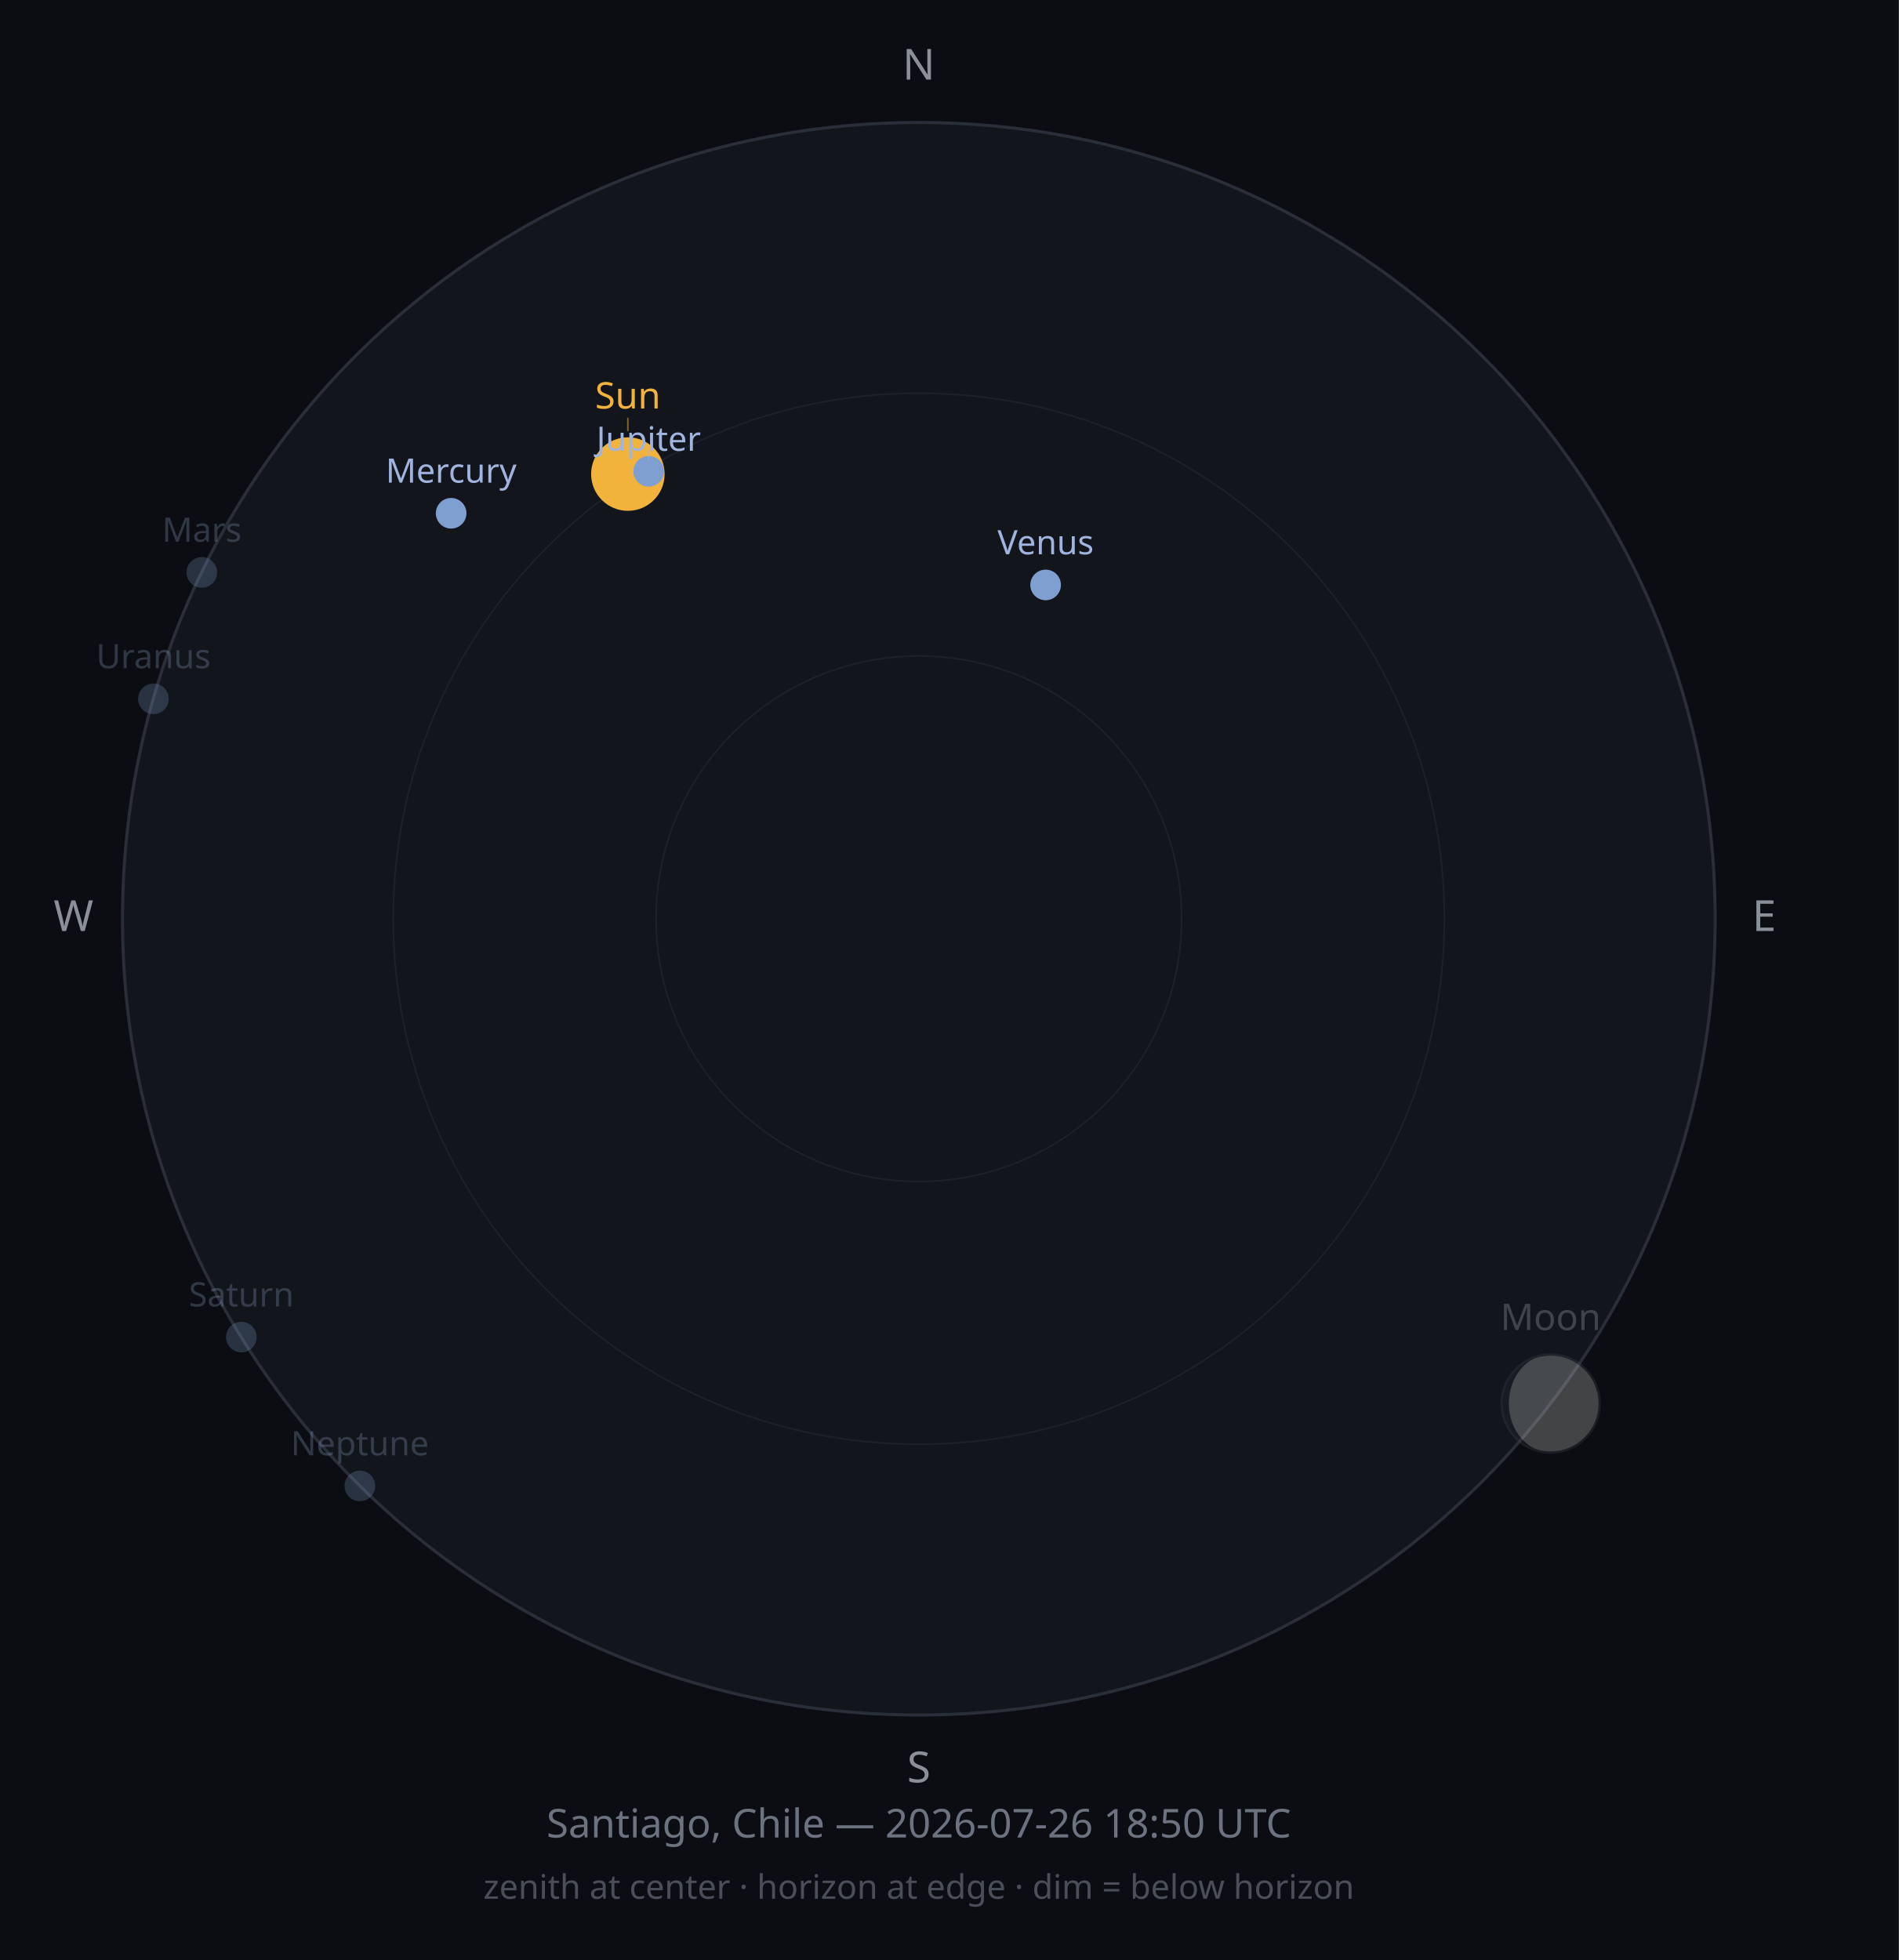
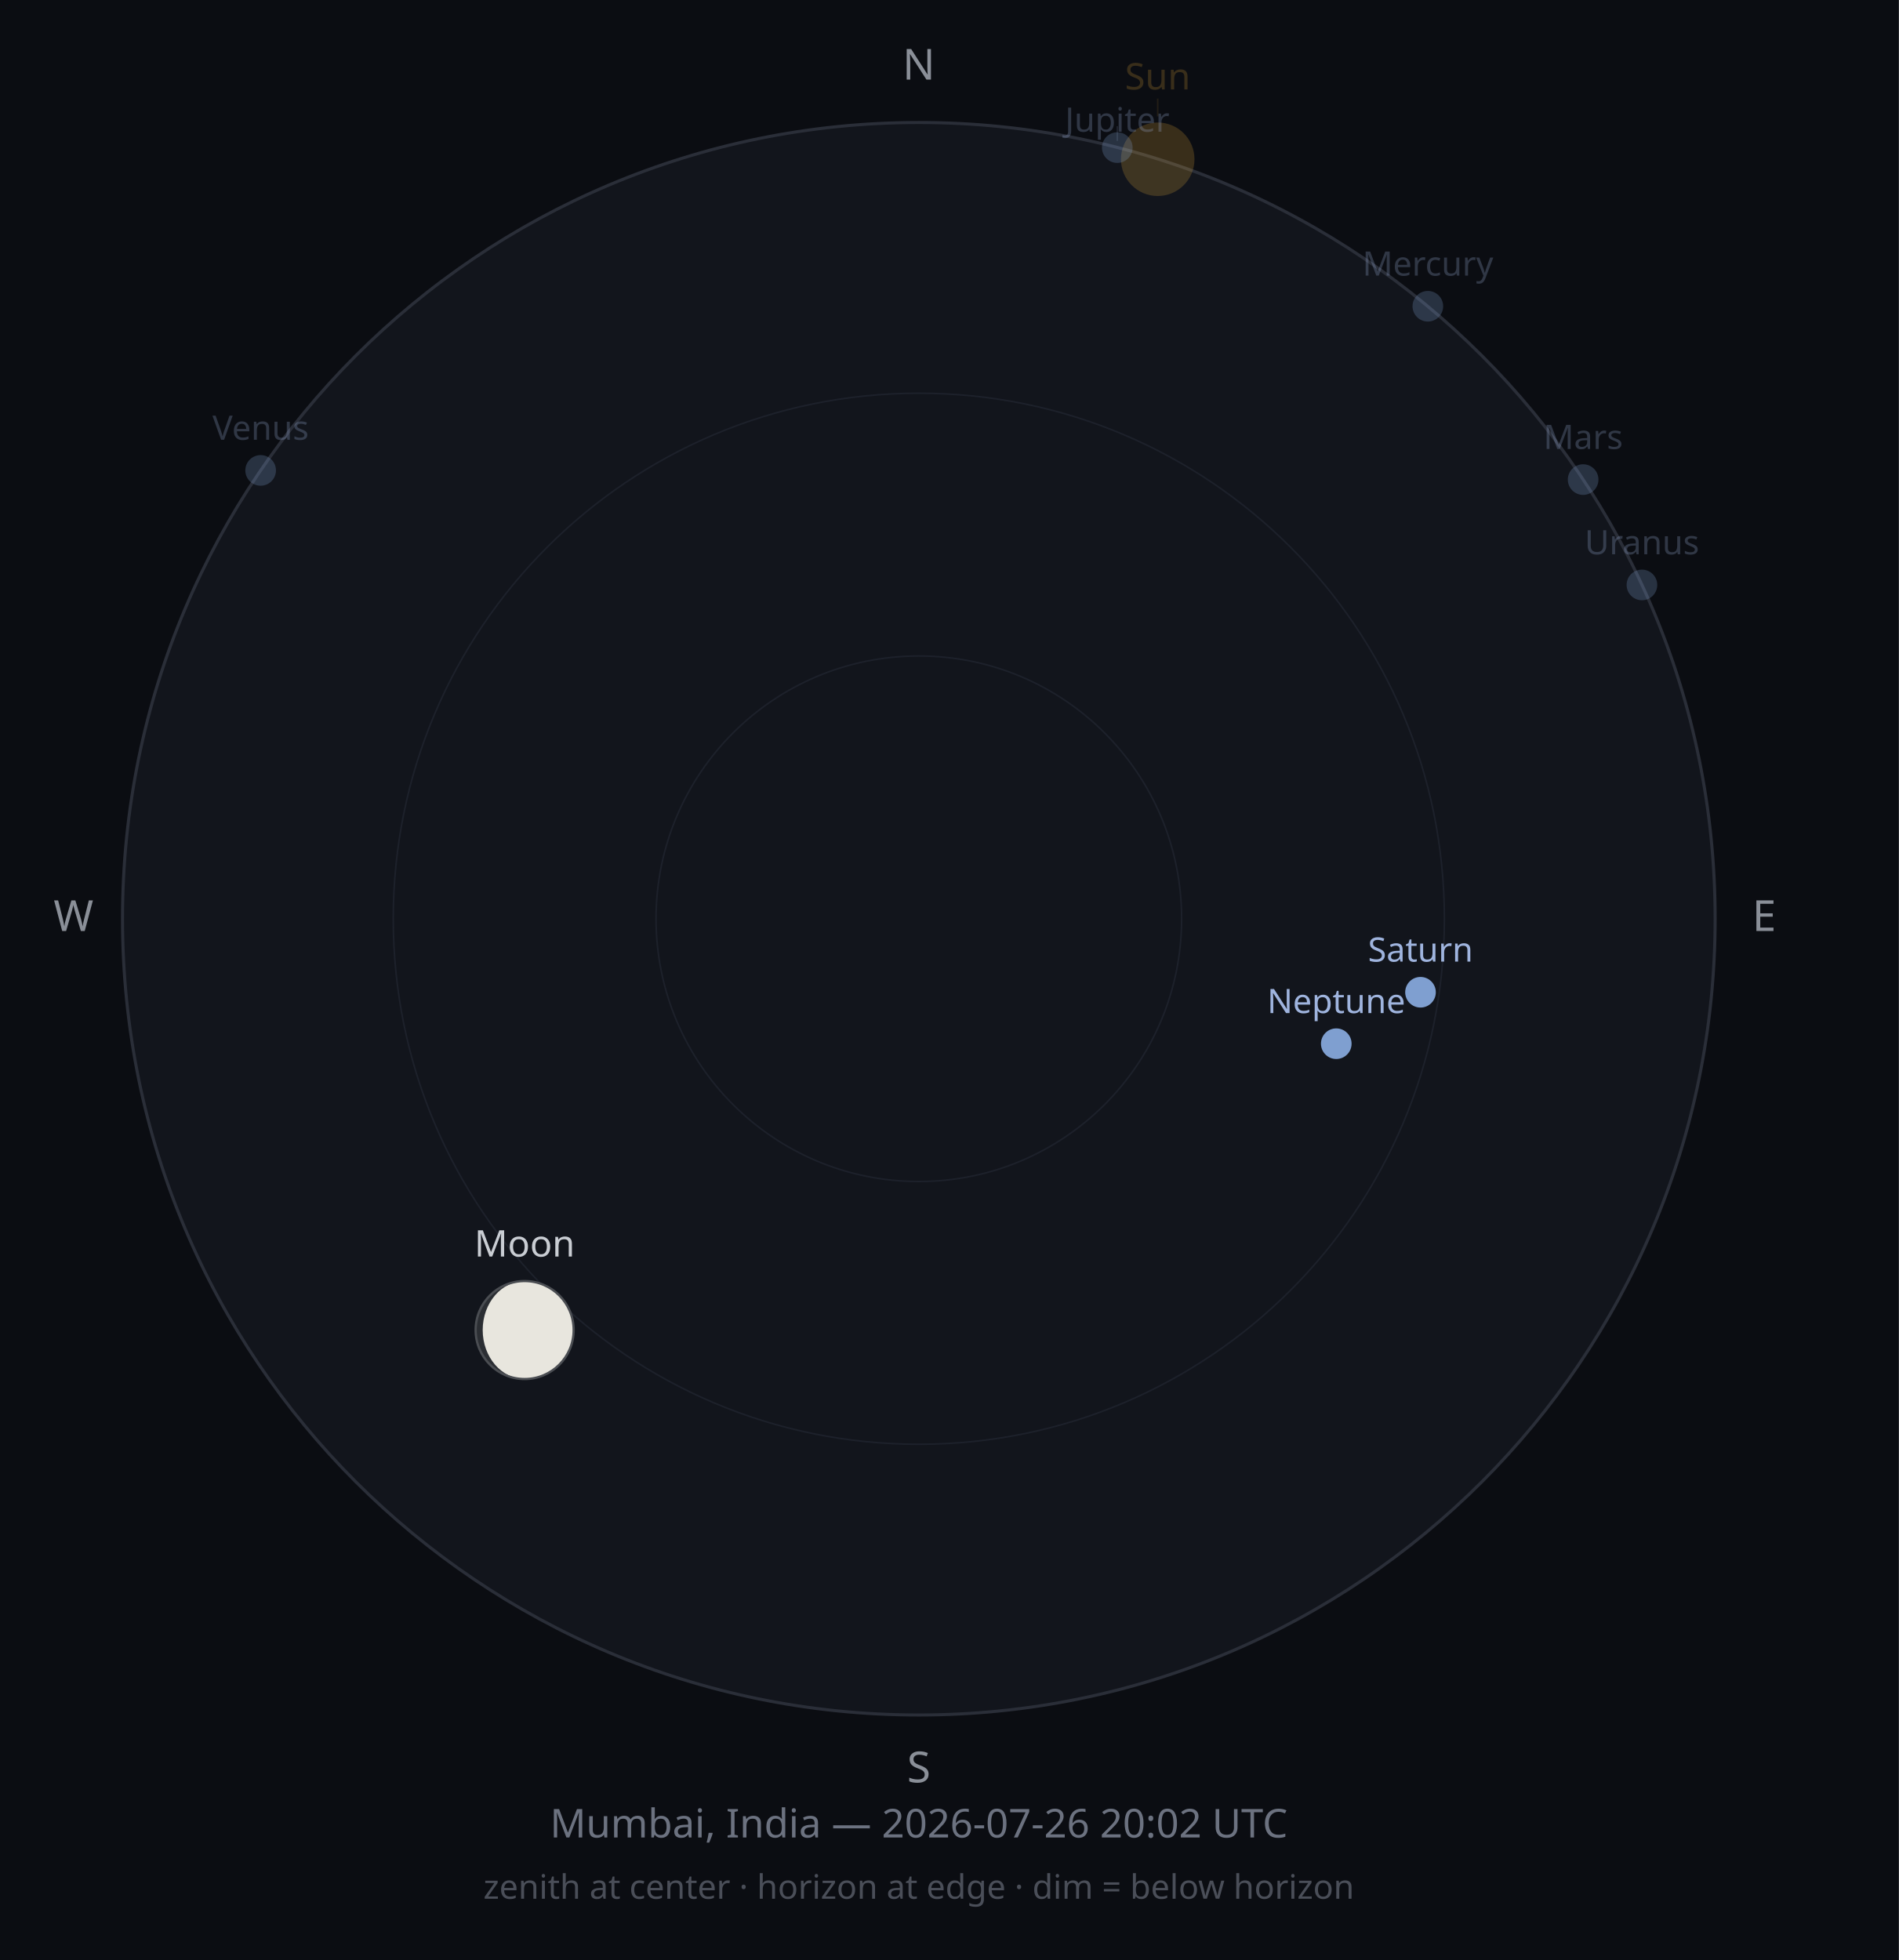
<svg xmlns="http://www.w3.org/2000/svg" width="620" height="640" viewBox="0 0 620 640">
  <rect width="620" height="640" fill="#0B0D12" />
  <circle cx="300" cy="300" r="260" fill="#12151C" stroke="#2A2E38" stroke-width="1" />
  <circle cx="300" cy="300" r="171.6" fill="none" stroke="#1D212B" stroke-width="0.5" />
  <circle cx="300" cy="300" r="85.8" fill="none" stroke="#1D212B" stroke-width="0.5" />
  <text x="300" y="26" font-size="14" fill="#8A8F98" text-anchor="middle" font-family="sans-serif">N</text>
  <text x="576" y="304" font-size="14" fill="#8A8F98" text-anchor="middle" font-family="sans-serif">E</text>
  <text x="300" y="582" font-size="14" fill="#8A8F98" text-anchor="middle" font-family="sans-serif">S</text>
  <text x="24" y="304" font-size="14" fill="#8A8F98" text-anchor="middle" font-family="sans-serif">W</text>
-   <circle cx="205.0" cy="154.8" r="12" fill="#F2B33D" opacity="1" />
-   <line x1="205.0" y1="140.8" x2="205.0" y2="136.4" stroke="#F2B33D" stroke-width="0.5" opacity="0.50" />
-   <text x="205.0" y="133.4" font-size="12" fill="#F2B33D" opacity="1" text-anchor="middle" font-family="sans-serif">Sun</text>
-   <g opacity="0.25">
-     <circle cx="506.3" cy="458.3" r="16" fill="#2B2E33" />
-     <path d="M506.287,442.258 A16,16 0 0,1 506.287,474.258 A13.645,16 0 0,1 506.287,442.258 Z" fill="#E8E6DE" />
-     <circle cx="506.3" cy="458.3" r="16" fill="none" stroke="#4A4D52" stroke-width="0.75" />
+   <circle cx="378.0" cy="52.0" r="12" fill="#F2B33D" opacity="0.2" />
+   <line x1="378.0" y1="38.0" x2="378.0" y2="32.2" stroke="#F2B33D" stroke-width="0.5" opacity="0.10" />
+   <text x="378.0" y="29.2" font-size="12" fill="#F2B33D" opacity="0.2" text-anchor="middle" font-family="sans-serif">Sun</text>
+   <g opacity="1">
+     <circle cx="171.3" cy="434.3" r="16" fill="#2B2E33" />
+     <path d="M171.325,418.29 A16,16 0 0,1 171.325,450.29 A13.724,16 0 0,1 171.325,418.29 Z" fill="#E8E6DE" />
+     <circle cx="171.3" cy="434.3" r="16" fill="none" stroke="#4A4D52" stroke-width="0.75" />
  </g>
-   <text x="506.3" y="434.3" font-size="12" fill="#C9CDD3" opacity="0.25" text-anchor="middle" font-family="sans-serif">Moon</text>
-   <circle cx="147.3" cy="167.6" r="5" fill="#7F9FD0" opacity="1" />
-   <text x="147.3" y="157.6" font-size="11" fill="#9FB4DE" opacity="1" text-anchor="middle" font-family="sans-serif">Mercury</text>
-   <circle cx="341.4" cy="191.0" r="5" fill="#7F9FD0" opacity="1" />
-   <text x="341.4" y="181.0" font-size="11" fill="#9FB4DE" opacity="1" text-anchor="middle" font-family="sans-serif">Venus</text>
-   <circle cx="65.9" cy="186.9" r="5" fill="#7F9FD0" opacity="0.25" />
-   <text x="65.9" y="176.9" font-size="11" fill="#9FB4DE" opacity="0.25" text-anchor="middle" font-family="sans-serif">Mars</text>
-   <circle cx="211.8" cy="153.9" r="5" fill="#7F9FD0" opacity="1" />
-   <line x1="211.8" y1="146.9" x2="211.8" y2="150.2" stroke="#9FB4DE" stroke-width="0.5" opacity="0.50" />
-   <text x="211.8" y="147.2" font-size="11" fill="#9FB4DE" opacity="1" text-anchor="middle" font-family="sans-serif">Jupiter</text>
-   <circle cx="78.8" cy="436.6" r="5" fill="#7F9FD0" opacity="0.25" />
-   <text x="78.8" y="426.6" font-size="11" fill="#9FB4DE" opacity="0.25" text-anchor="middle" font-family="sans-serif">Saturn</text>
-   <circle cx="50.1" cy="228.2" r="5" fill="#7F9FD0" opacity="0.25" />
-   <text x="50.1" y="218.2" font-size="11" fill="#9FB4DE" opacity="0.25" text-anchor="middle" font-family="sans-serif">Uranus</text>
-   <circle cx="117.5" cy="485.2" r="5" fill="#7F9FD0" opacity="0.25" />
-   <text x="117.5" y="475.2" font-size="11" fill="#9FB4DE" opacity="0.25" text-anchor="middle" font-family="sans-serif">Neptune</text>
-   <text x="300" y="600" font-size="13" fill="#6C7280" text-anchor="middle" font-family="sans-serif">Santiago, Chile — 2026-07-26 18:50 UTC</text>
+   <text x="171.3" y="410.3" font-size="12" fill="#C9CDD3" opacity="1" text-anchor="middle" font-family="sans-serif">Moon</text>
+   <circle cx="466.2" cy="100.0" r="5" fill="#7F9FD0" opacity="0.25" />
+   <text x="466.2" y="90.0" font-size="11" fill="#9FB4DE" opacity="0.25" text-anchor="middle" font-family="sans-serif">Mercury</text>
+   <circle cx="85.1" cy="153.6" r="5" fill="#7F9FD0" opacity="0.25" />
+   <text x="85.1" y="143.6" font-size="11" fill="#9FB4DE" opacity="0.25" text-anchor="middle" font-family="sans-serif">Venus</text>
+   <circle cx="516.9" cy="156.6" r="5" fill="#7F9FD0" opacity="0.25" />
+   <text x="516.9" y="146.6" font-size="11" fill="#9FB4DE" opacity="0.25" text-anchor="middle" font-family="sans-serif">Mars</text>
+   <circle cx="364.8" cy="48.2" r="5" fill="#7F9FD0" opacity="0.25" />
+   <line x1="364.8" y1="41.2" x2="364.8" y2="46.0" stroke="#9FB4DE" stroke-width="0.5" opacity="0.13" />
+   <text x="364.8" y="43.0" font-size="11" fill="#9FB4DE" opacity="0.25" text-anchor="middle" font-family="sans-serif">Jupiter</text>
+   <circle cx="463.8" cy="324.0" r="5" fill="#7F9FD0" opacity="1" />
+   <text x="463.8" y="314.0" font-size="11" fill="#9FB4DE" opacity="1" text-anchor="middle" font-family="sans-serif">Saturn</text>
+   <circle cx="536.1" cy="191.0" r="5" fill="#7F9FD0" opacity="0.25" />
+   <text x="536.1" y="181.0" font-size="11" fill="#9FB4DE" opacity="0.25" text-anchor="middle" font-family="sans-serif">Uranus</text>
+   <circle cx="436.3" cy="340.8" r="5" fill="#7F9FD0" opacity="1" />
+   <text x="436.3" y="330.8" font-size="11" fill="#9FB4DE" opacity="1" text-anchor="middle" font-family="sans-serif">Neptune</text>
+   <text x="300" y="600" font-size="13" fill="#6C7280" text-anchor="middle" font-family="sans-serif">Mumbai, India — 2026-07-26 20:02 UTC</text>
  <text x="300" y="620" font-size="11" fill="#4A4E58" text-anchor="middle" font-family="sans-serif">zenith at center · horizon at edge · dim = below horizon</text>
</svg>
